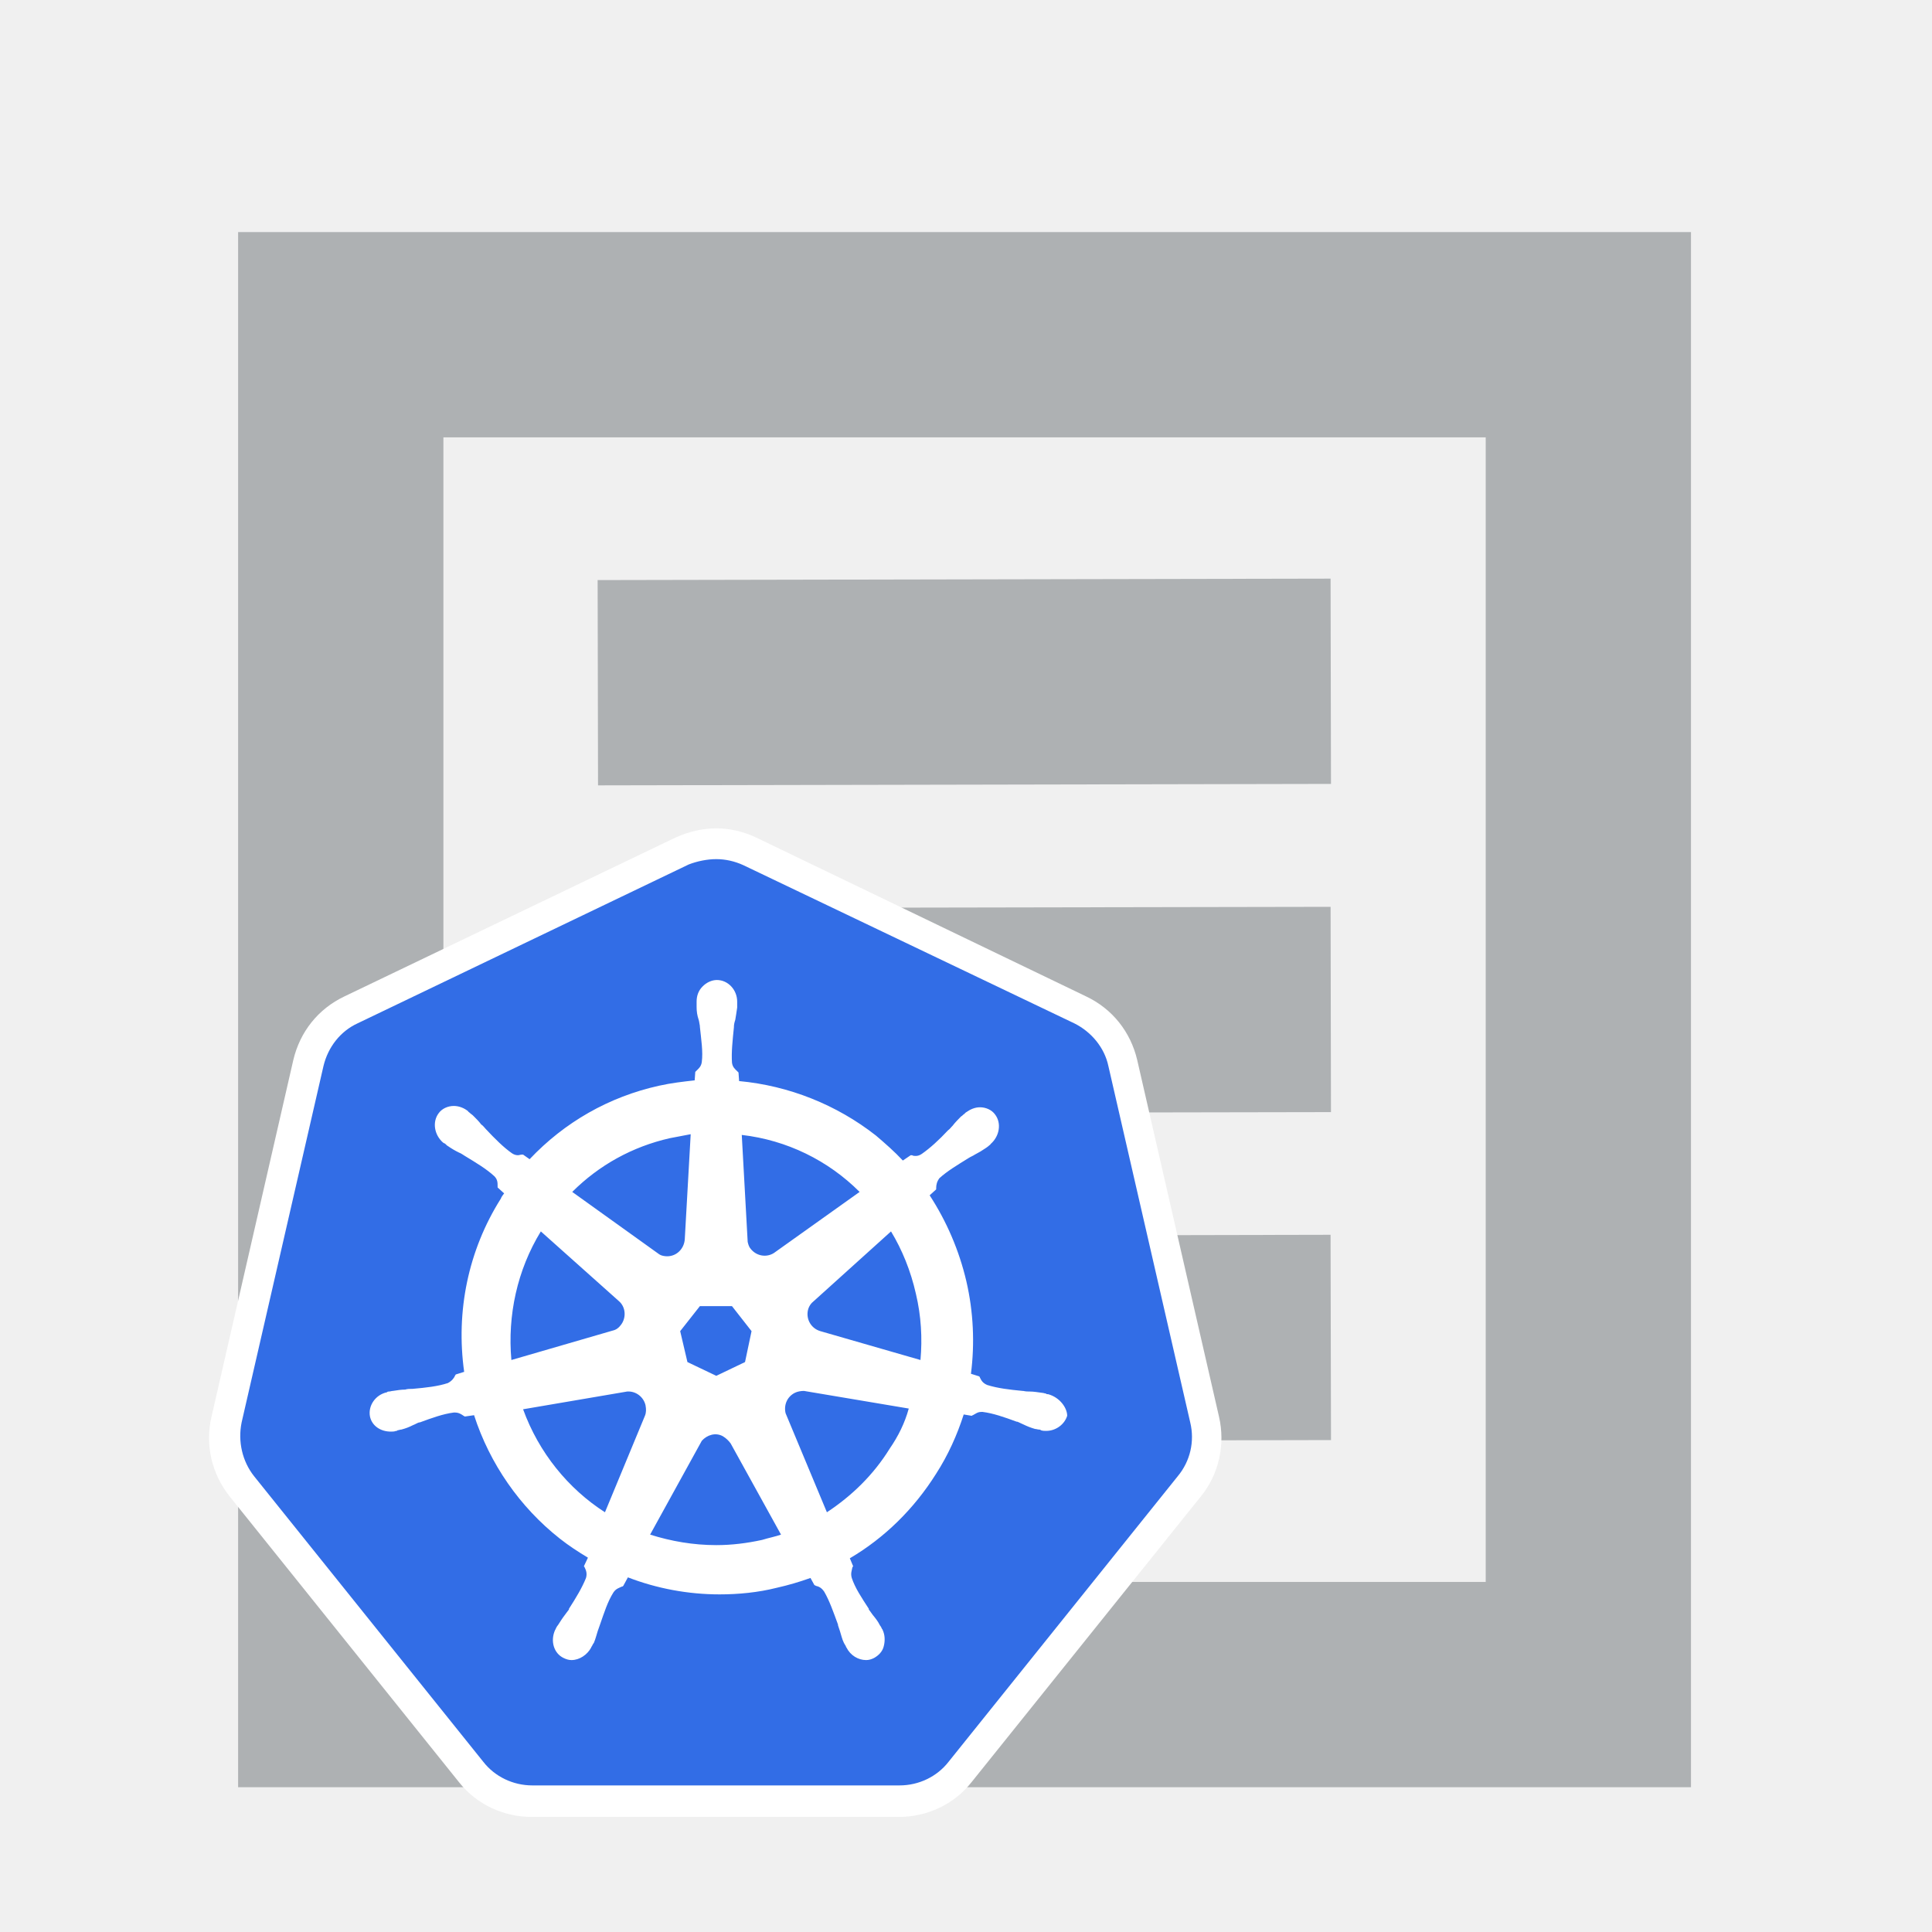
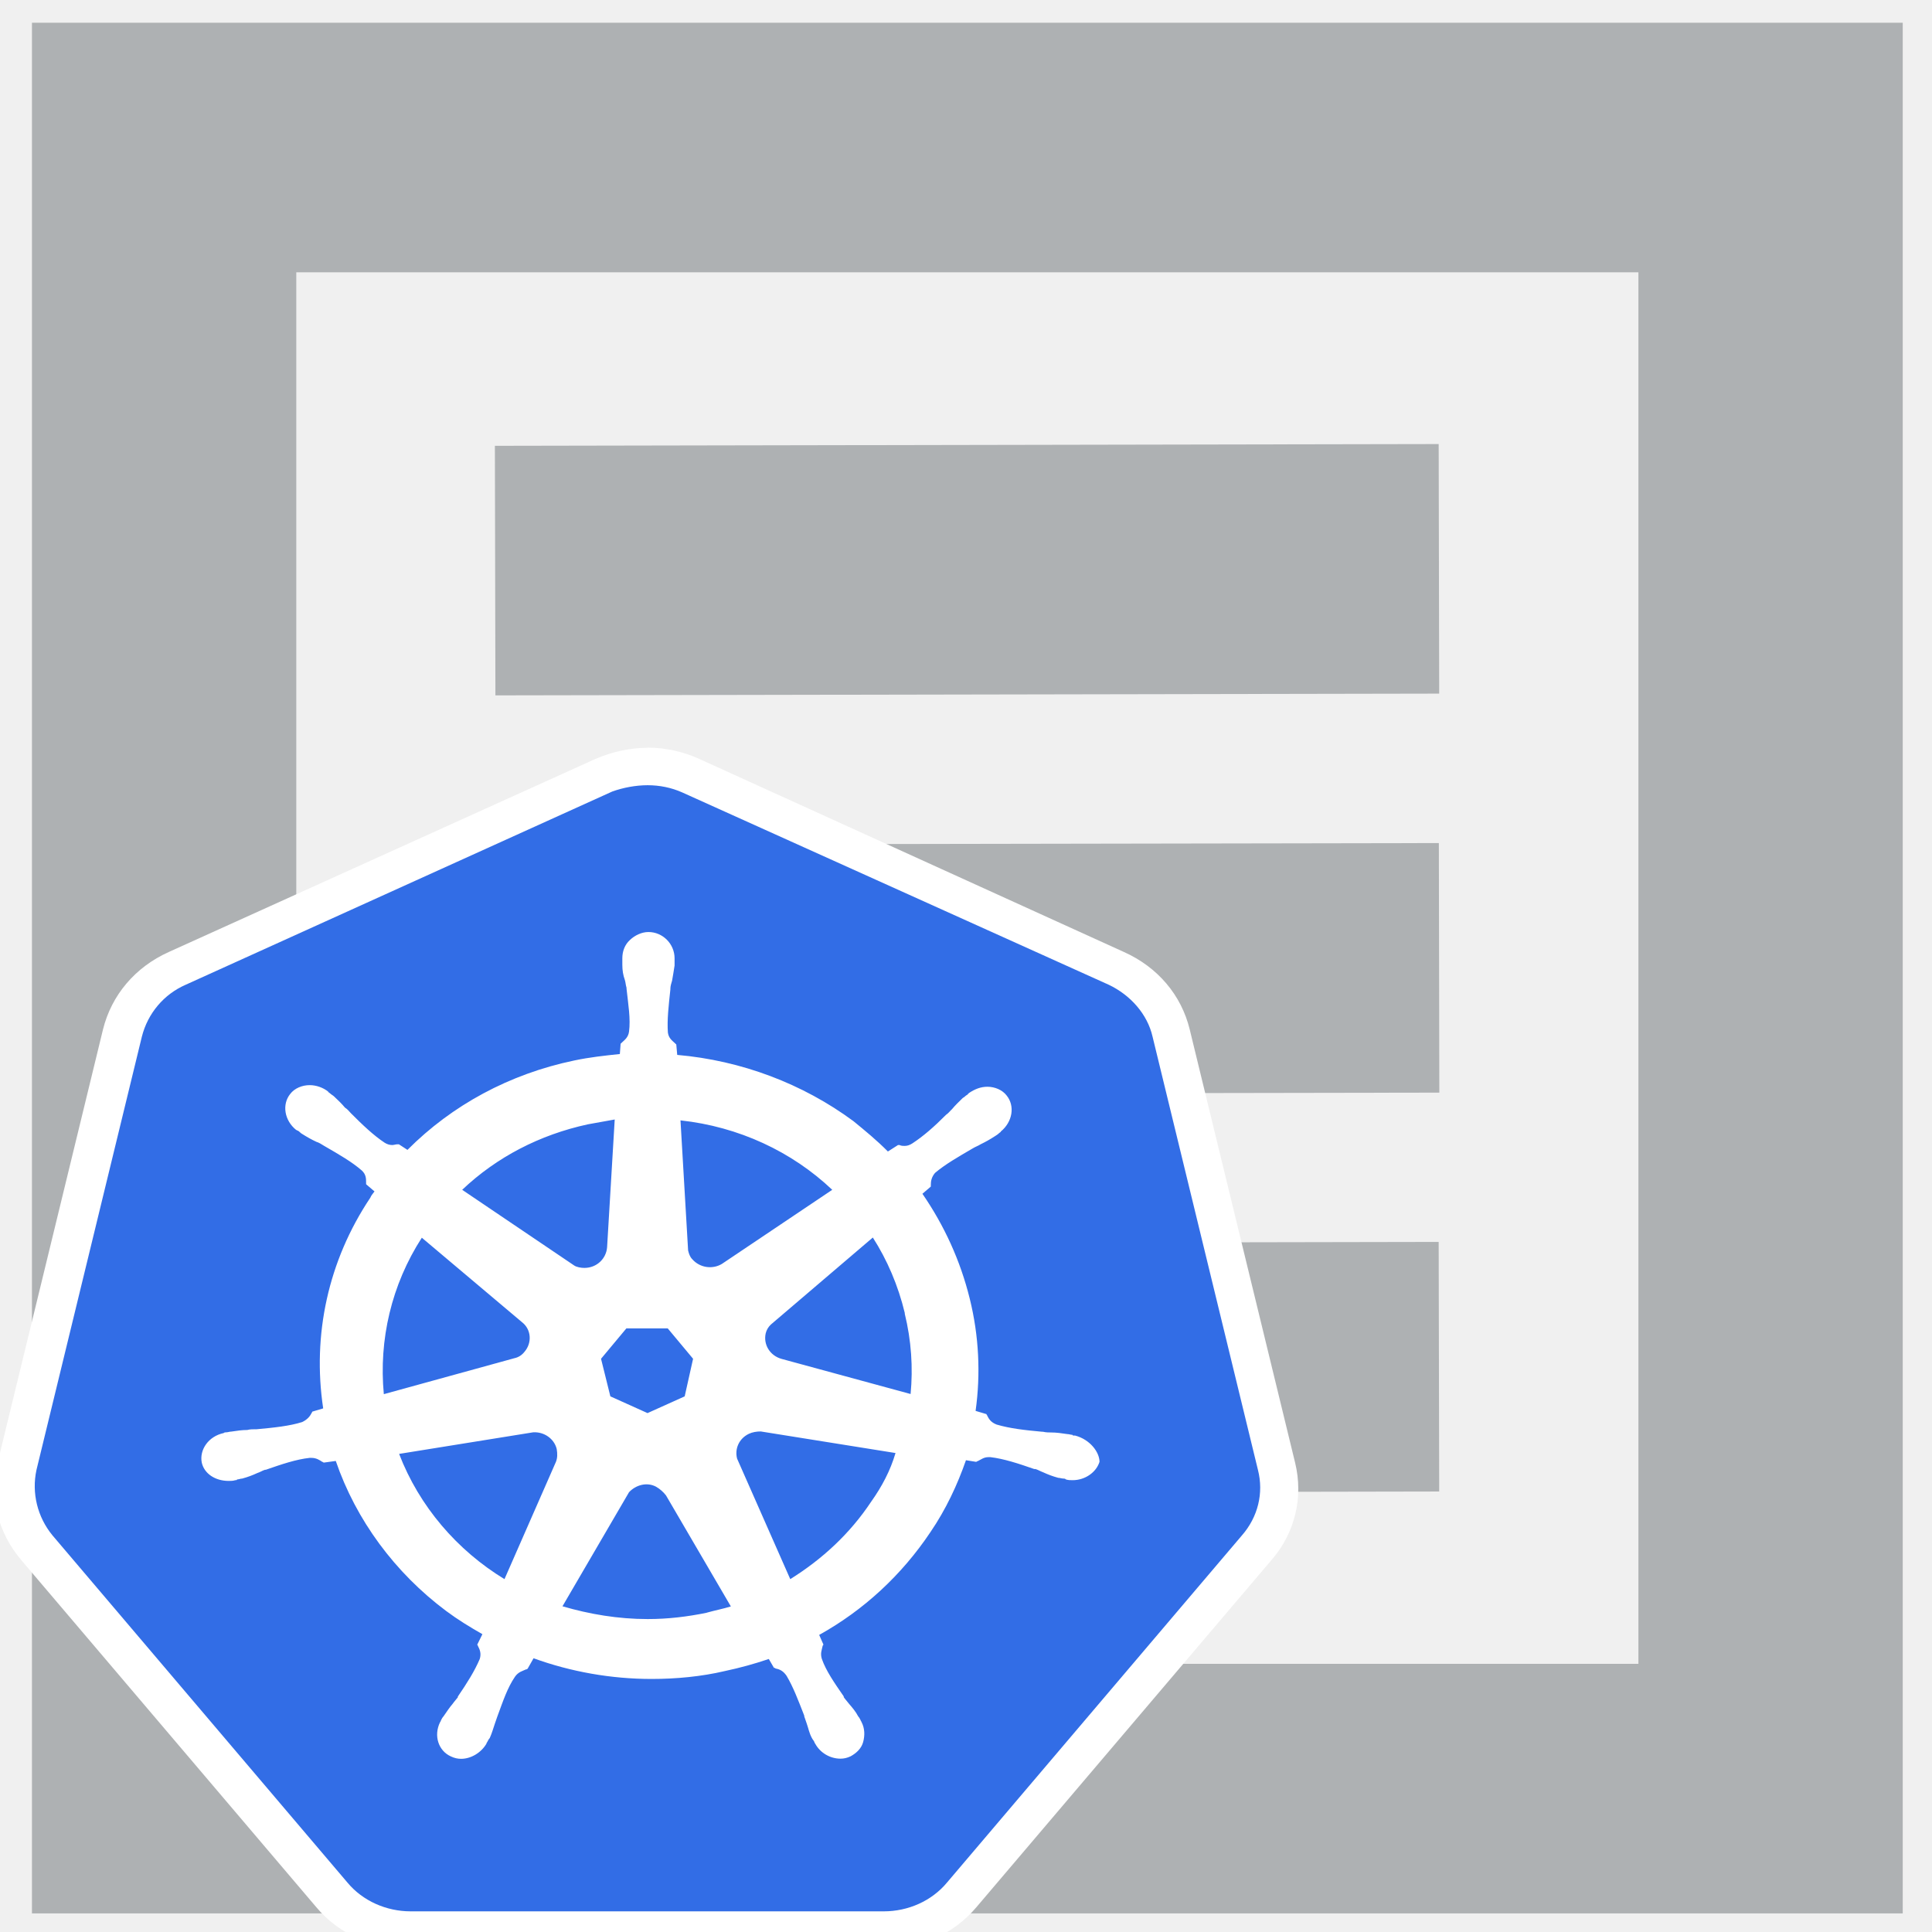
- <svg xmlns="http://www.w3.org/2000/svg" xmlns:ns1="http://vectornator.io" height="100%" stroke-miterlimit="10" style="fill-rule:nonzero;clip-rule:evenodd;stroke-linecap:round;stroke-linejoin:round;" version="1.1" viewBox="0 0 16 16" width="100%" xml:space="preserve">
-   <defs />
-   <g id="layer0" ns1:layerName="layer0">
-     <path d="M11.021 5.642L4.951 5.654L11.021 5.642Z" fill="none" opacity="1" stroke="#aeb1b3" stroke-linecap="butt" stroke-linejoin="miter" stroke-width="1.7" />
-     <path d="M11.021 8.36L4.951 8.371L11.021 8.36Z" fill="none" opacity="1" stroke="#aeb1b3" stroke-linecap="butt" stroke-linejoin="miter" stroke-width="1.7" />
-     <path d="M11.021 11.076L4.951 11.089L11.021 11.076Z" fill="none" opacity="1" stroke="#aeb1b3" stroke-linecap="butt" stroke-linejoin="miter" stroke-width="1.7" />
-     <path d="M2.822 2.772L13.154 2.772L13.154 13.951L2.822 13.951L2.822 2.772Z" fill="none" opacity="1" stroke="#aeb1b3" stroke-linecap="butt" stroke-linejoin="miter" stroke-width="1.7" />
-     <g opacity="1">
-       <path d="M4.405 9.154L5.91 9.154L7.442 9.154L4.405 9.154L4.405 9.154Z" fill="#adadad" fill-rule="nonzero" opacity="1" stroke="#adadad" stroke-linecap="round" stroke-linejoin="round" stroke-width="0.608" />
-       <path d="M4.329 11.094L5.909 11.094L7.518 11.094L4.329 11.094L4.329 11.094Z" fill="#adadad" fill-rule="nonzero" opacity="1" stroke="#adadad" stroke-linecap="round" stroke-linejoin="round" stroke-width="0.608" />
-       <path d="M4.329 13.034L5.563 13.034L5.909 13.034L7.518 13.034L4.329 13.034L4.329 13.034Z" fill="#adadad" fill-rule="nonzero" opacity="1" stroke="#adadad" stroke-linecap="round" stroke-linejoin="round" stroke-width="0.608" />
-       <path d="M4.408 14.916C4.213 14.916 4.029 14.829 3.904 14.672L2.006 12.307C1.882 12.149 1.833 11.948 1.882 11.752L2.559 8.801C2.603 8.605 2.733 8.447 2.912 8.36L5.655 7.045C5.742 7.001 5.839 6.98 5.937 6.98C6.035 6.98 6.132 7.001 6.219 7.045L8.962 8.355C9.141 8.442 9.271 8.599 9.315 8.795L9.992 11.747C10.036 11.943 9.992 12.144 9.868 12.302L7.97 14.666C7.845 14.819 7.661 14.911 7.466 14.911L4.408 14.916L4.408 14.916Z" fill="#326de6" fill-rule="nonzero" opacity="1" stroke="none" />
-       <path d="M5.932 7.115C6.008 7.115 6.083 7.132 6.154 7.164L8.897 8.475C9.038 8.545 9.147 8.676 9.179 8.828L9.857 11.78C9.895 11.937 9.857 12.101 9.754 12.225L7.856 14.59C7.759 14.715 7.607 14.786 7.45 14.786L4.408 14.786C4.251 14.786 4.099 14.715 4.002 14.59L2.104 12.225C2.006 12.101 1.969 11.937 2.001 11.78L2.679 8.828C2.717 8.67 2.82 8.54 2.961 8.475L5.704 7.159C5.774 7.132 5.856 7.115 5.932 7.115L5.932 7.115L5.932 7.115ZM5.932 6.86L5.932 6.86C5.818 6.86 5.704 6.887 5.595 6.936L2.852 8.252C2.635 8.355 2.484 8.545 2.429 8.779L1.752 11.731C1.697 11.964 1.752 12.204 1.903 12.394L3.801 14.759C3.947 14.944 4.17 15.047 4.403 15.047L7.444 15.047C7.677 15.047 7.9 14.944 8.046 14.759L9.944 12.394C10.095 12.209 10.149 11.964 10.095 11.731L9.418 8.779C9.363 8.545 9.212 8.355 8.995 8.252L6.262 6.936C6.159 6.887 6.045 6.86 5.932 6.86L5.932 6.86L5.932 6.86Z" fill="#ffffff" fill-rule="nonzero" opacity="1" stroke="none" />
-       <path d="M8.68 11.546L8.68 11.546L8.68 11.546C8.675 11.546 8.675 11.546 8.68 11.546L8.675 11.546C8.669 11.546 8.664 11.546 8.664 11.541C8.653 11.541 8.642 11.535 8.632 11.535C8.594 11.53 8.561 11.524 8.528 11.524C8.512 11.524 8.496 11.524 8.474 11.519L8.469 11.519C8.355 11.508 8.263 11.497 8.176 11.47C8.138 11.454 8.127 11.432 8.116 11.41C8.116 11.405 8.111 11.405 8.111 11.399L8.111 11.399L8.041 11.377C8.073 11.127 8.062 10.866 8.003 10.611C7.943 10.355 7.84 10.116 7.699 9.899L7.753 9.85L7.753 9.839C7.753 9.812 7.759 9.785 7.78 9.757C7.845 9.698 7.927 9.649 8.024 9.589L8.024 9.589C8.041 9.578 8.057 9.573 8.073 9.562C8.106 9.545 8.133 9.529 8.165 9.507C8.171 9.502 8.182 9.496 8.192 9.486C8.198 9.48 8.203 9.48 8.203 9.475L8.203 9.475C8.279 9.409 8.295 9.301 8.241 9.23C8.214 9.192 8.165 9.17 8.116 9.17C8.073 9.17 8.035 9.187 7.997 9.214L7.997 9.214L7.997 9.214C7.992 9.219 7.992 9.219 7.986 9.225C7.976 9.23 7.97 9.241 7.959 9.246C7.932 9.274 7.91 9.295 7.889 9.323C7.878 9.333 7.867 9.35 7.851 9.361L7.851 9.361C7.775 9.442 7.704 9.507 7.634 9.556C7.618 9.567 7.601 9.573 7.585 9.573C7.574 9.573 7.563 9.573 7.553 9.567L7.542 9.567L7.542 9.567L7.477 9.611C7.406 9.535 7.33 9.469 7.254 9.404C6.929 9.149 6.533 8.991 6.121 8.953L6.116 8.882C6.111 8.877 6.111 8.877 6.105 8.871C6.089 8.855 6.067 8.839 6.062 8.801C6.056 8.714 6.067 8.616 6.078 8.507L6.078 8.502C6.078 8.485 6.083 8.464 6.089 8.447C6.094 8.415 6.1 8.382 6.105 8.344L6.105 8.311L6.105 8.295L6.105 8.295L6.105 8.295C6.105 8.197 6.029 8.116 5.937 8.116C5.894 8.116 5.85 8.137 5.818 8.17C5.785 8.203 5.769 8.246 5.769 8.295L5.769 8.295L5.769 8.295L5.769 8.306L5.769 8.339C5.769 8.377 5.774 8.409 5.785 8.442C5.791 8.458 5.791 8.475 5.796 8.496L5.796 8.502C5.807 8.61 5.823 8.708 5.812 8.795C5.807 8.833 5.785 8.85 5.769 8.866C5.764 8.871 5.764 8.871 5.758 8.877L5.758 8.877L5.753 8.947C5.655 8.958 5.558 8.969 5.46 8.991C5.042 9.083 4.674 9.295 4.386 9.6L4.332 9.562L4.321 9.562C4.311 9.562 4.3 9.567 4.289 9.567C4.273 9.567 4.256 9.562 4.24 9.551C4.17 9.502 4.099 9.431 4.023 9.35L4.023 9.35C4.012 9.339 4.002 9.323 3.985 9.312C3.964 9.284 3.942 9.263 3.915 9.236C3.909 9.23 3.899 9.225 3.888 9.214C3.882 9.208 3.877 9.208 3.877 9.203L3.877 9.203C3.844 9.176 3.801 9.159 3.758 9.159C3.709 9.159 3.66 9.181 3.633 9.219C3.579 9.29 3.595 9.399 3.671 9.464L3.671 9.464L3.671 9.464C3.676 9.464 3.676 9.469 3.682 9.469C3.693 9.475 3.698 9.486 3.709 9.491C3.741 9.513 3.768 9.529 3.801 9.545C3.817 9.551 3.833 9.562 3.85 9.573L3.85 9.573C3.947 9.632 4.029 9.681 4.094 9.741C4.121 9.768 4.121 9.795 4.121 9.823L4.121 9.834L4.121 9.834L4.175 9.883C4.164 9.899 4.153 9.91 4.148 9.926C3.877 10.355 3.774 10.861 3.844 11.361L3.774 11.383C3.774 11.388 3.768 11.388 3.768 11.394C3.758 11.415 3.741 11.437 3.709 11.454C3.627 11.481 3.53 11.492 3.416 11.502L3.411 11.502C3.394 11.502 3.373 11.502 3.356 11.508C3.324 11.508 3.291 11.513 3.253 11.519C3.243 11.519 3.232 11.524 3.221 11.524C3.215 11.524 3.21 11.524 3.205 11.53L3.205 11.53L3.205 11.53C3.107 11.551 3.047 11.644 3.064 11.731C3.08 11.807 3.15 11.856 3.237 11.856C3.253 11.856 3.264 11.856 3.281 11.85L3.281 11.85L3.281 11.85C3.286 11.85 3.291 11.85 3.291 11.845C3.302 11.845 3.313 11.839 3.324 11.839C3.362 11.829 3.389 11.818 3.421 11.802C3.438 11.796 3.454 11.785 3.47 11.78L3.476 11.78C3.579 11.742 3.671 11.709 3.758 11.698L3.768 11.698C3.801 11.698 3.823 11.714 3.839 11.725C3.844 11.725 3.844 11.731 3.85 11.731L3.85 11.731L3.926 11.72C4.056 12.122 4.305 12.481 4.636 12.742C4.712 12.802 4.788 12.851 4.869 12.9L4.836 12.97C4.836 12.976 4.842 12.976 4.842 12.981C4.853 13.003 4.864 13.03 4.853 13.068C4.82 13.15 4.771 13.231 4.712 13.323L4.712 13.329C4.701 13.345 4.69 13.356 4.679 13.373C4.658 13.4 4.641 13.427 4.62 13.46C4.614 13.465 4.609 13.476 4.603 13.487C4.603 13.492 4.598 13.497 4.598 13.497L4.598 13.497L4.598 13.497C4.555 13.59 4.587 13.693 4.668 13.731C4.69 13.742 4.712 13.748 4.733 13.748C4.799 13.748 4.864 13.704 4.896 13.644L4.896 13.644L4.896 13.644C4.896 13.639 4.902 13.633 4.902 13.633C4.907 13.623 4.912 13.612 4.918 13.606C4.934 13.568 4.939 13.541 4.95 13.508C4.956 13.492 4.961 13.476 4.967 13.46L4.967 13.46C5.005 13.351 5.032 13.264 5.08 13.188C5.102 13.155 5.129 13.15 5.151 13.139C5.156 13.139 5.156 13.139 5.162 13.133L5.162 13.133L5.2 13.063C5.438 13.155 5.698 13.204 5.959 13.204C6.116 13.204 6.279 13.188 6.43 13.15C6.528 13.128 6.62 13.101 6.712 13.068L6.745 13.128C6.75 13.128 6.75 13.128 6.756 13.133C6.783 13.139 6.804 13.15 6.826 13.182C6.87 13.258 6.902 13.351 6.94 13.454L6.94 13.46C6.945 13.476 6.951 13.492 6.956 13.508C6.967 13.541 6.973 13.574 6.989 13.606C6.994 13.617 7 13.623 7.005 13.633C7.005 13.639 7.01 13.644 7.01 13.644L7.01 13.644L7.01 13.644C7.043 13.71 7.108 13.748 7.173 13.748C7.195 13.748 7.216 13.742 7.238 13.731C7.276 13.71 7.309 13.677 7.319 13.633C7.33 13.59 7.33 13.541 7.309 13.497L7.309 13.497L7.309 13.497C7.309 13.492 7.303 13.492 7.303 13.487C7.298 13.476 7.292 13.465 7.287 13.46C7.271 13.427 7.249 13.4 7.227 13.373C7.216 13.356 7.206 13.345 7.195 13.329L7.195 13.323C7.135 13.231 7.081 13.15 7.054 13.068C7.043 13.03 7.054 13.008 7.059 12.981C7.059 12.976 7.065 12.976 7.065 12.97L7.065 12.97L7.038 12.905C7.325 12.736 7.569 12.497 7.753 12.204C7.851 12.052 7.927 11.883 7.981 11.714L8.046 11.725C8.051 11.725 8.051 11.72 8.057 11.72C8.079 11.709 8.095 11.693 8.127 11.693L8.138 11.693C8.225 11.704 8.317 11.736 8.42 11.774L8.425 11.774C8.442 11.78 8.458 11.79 8.474 11.796C8.507 11.812 8.534 11.823 8.572 11.834C8.583 11.834 8.594 11.839 8.604 11.839C8.61 11.839 8.615 11.839 8.621 11.845L8.621 11.845C8.637 11.85 8.648 11.85 8.664 11.85C8.745 11.85 8.816 11.796 8.838 11.725C8.838 11.66 8.778 11.573 8.68 11.546L8.68 11.546L8.68 11.546ZM6.17 11.28L5.932 11.394L5.693 11.28L5.633 11.024L5.796 10.817L6.062 10.817L6.224 11.024L6.17 11.28L6.17 11.28ZM7.585 10.714C7.629 10.899 7.639 11.084 7.623 11.263L6.794 11.024C6.718 11.002 6.674 10.926 6.691 10.85C6.696 10.828 6.707 10.807 6.723 10.79L7.379 10.198C7.471 10.35 7.542 10.524 7.585 10.714L7.585 10.714L7.585 10.714ZM7.119 9.871L6.409 10.377C6.349 10.415 6.268 10.404 6.219 10.345C6.203 10.328 6.197 10.306 6.192 10.285L6.143 9.399C6.517 9.442 6.859 9.611 7.119 9.871L7.119 9.871L7.119 9.871ZM5.547 9.426C5.606 9.415 5.661 9.404 5.72 9.393L5.671 10.263C5.666 10.339 5.606 10.404 5.525 10.404C5.503 10.404 5.476 10.399 5.46 10.388L4.739 9.871C4.961 9.649 5.238 9.496 5.547 9.426L5.547 9.426L5.547 9.426ZM4.479 10.198L5.124 10.774C5.183 10.823 5.189 10.915 5.14 10.975C5.124 10.997 5.102 11.013 5.075 11.019L4.235 11.263C4.202 10.894 4.283 10.518 4.479 10.198L4.479 10.198L4.479 10.198ZM4.332 11.671L5.194 11.524C5.265 11.519 5.33 11.568 5.346 11.638C5.352 11.671 5.352 11.698 5.341 11.725L5.341 11.725L5.01 12.524C4.706 12.329 4.462 12.03 4.332 11.671L4.332 11.671L4.332 11.671ZM6.311 12.753C6.186 12.78 6.062 12.796 5.932 12.796C5.742 12.796 5.558 12.764 5.384 12.709L5.812 11.932C5.856 11.883 5.926 11.861 5.986 11.894C6.013 11.91 6.035 11.932 6.051 11.954L6.051 11.954L6.468 12.709C6.42 12.726 6.365 12.736 6.311 12.753L6.311 12.753L6.311 12.753ZM7.368 11.997C7.233 12.215 7.054 12.388 6.848 12.524L6.506 11.704C6.49 11.638 6.517 11.568 6.582 11.535C6.604 11.524 6.631 11.519 6.658 11.519L7.526 11.665C7.493 11.785 7.439 11.894 7.368 11.997L7.368 11.997L7.368 11.997Z" fill="#ffffff" fill-rule="nonzero" opacity="1" stroke="none" />
+ <svg xmlns="http://www.w3.org/2000/svg" width="13" height="13" clip-rule="evenodd" xml:space="preserve" version="1.1" stroke-miterlimit="10" id="svg1">
+   <defs id="defs1" />
+   <g id="g1" transform="matrix(1.046215,0,0,0.9878034,-0.2787386,-1.375202)">
+     <g id="layer0">
+       <path id="svg_1" stroke-width="1.7" stroke="#aeb1b3" fill="none" d="M 9.521,5.267 3.451,5.279 Z" />
+       <path id="svg_2" stroke-width="1.7" stroke="#aeb1b3" fill="none" d="M 9.522,7.985 3.451,7.996 Z" />
+       <path id="svg_3" stroke-width="1.7" stroke="#aeb1b3" fill="none" d="m 9.521,10.702 -6.069,0.012 z" />
+       <path id="svg_4" stroke-width="1.7" stroke="#aeb1b3" fill="none" d="m 1.322,2.397 h 10.332 v 11.179 H 1.322 Z" />
+       <g id="svg_5">
+         <path id="svg_6" stroke-width="0.608" stroke-linejoin="round" stroke-linecap="round" stroke="#adadad" fill-rule="nonzero" fill="#adadad" d="m 2.905,8.779 1.505,1.9e-4 H 5.942 Z" />
+         <path id="svg_7" stroke-width="0.608" stroke-linejoin="round" stroke-linecap="round" stroke="#adadad" fill-rule="nonzero" fill="#adadad" d="m 2.829,10.719 1.58,2e-4 h 1.609 z" />
+         <path id="svg_8" stroke-width="0.608" stroke-linejoin="round" stroke-linecap="round" stroke="#adadad" fill-rule="nonzero" fill="#adadad" d="m 2.829,12.659 h 1.234 l 0.346,2e-4 h 1.609 z" />
+         <path id="svg_9" fill-rule="nonzero" fill="#326de6" d="m 2.908,14.541 c -0.195,0 -0.379,-0.087 -0.504,-0.245 l -1.897,-2.365 C 0.382,11.774 0.333,11.573 0.382,11.378 L 1.06,8.426 C 1.103,8.23 1.233,8.072 1.412,7.985 L 4.155,6.67 C 4.242,6.626 4.34,6.605 4.437,6.605 c 0.098,0 0.195,0.022 0.282,0.065 l 2.743,1.31 c 0.179,0.087 0.309,0.245 0.352,0.44 l 0.678,2.952 c 0.043,0.196 0,0.397 -0.125,0.554 l -1.898,2.365 c -0.125,0.152 -0.309,0.245 -0.504,0.245 z" />
+         <path id="svg_10" fill-rule="nonzero" fill="#ffffff" d="m 4.432,6.741 c 0.076,0 0.152,0.016 0.222,0.049 l 2.743,1.31 c 0.141,0.071 0.249,0.201 0.282,0.353 l 0.678,2.952 c 0.038,0.158 0,0.321 -0.103,0.446 l -1.897,2.365 c -0.098,0.125 -0.249,0.196 -0.407,0.196 H 2.908 c -0.157,0 -0.309,-0.071 -0.407,-0.196 l -1.897,-2.365 C 0.507,11.726 0.469,11.562 0.501,11.405 L 1.179,8.453 C 1.217,8.295 1.32,8.165 1.461,8.1 L 4.204,6.784 C 4.275,6.757 4.356,6.741 4.432,6.741 Z m 0,-0.255 v 0 c -0.114,0 -0.228,0.027 -0.336,0.076 L 1.352,7.877 C 1.136,7.98 0.984,8.17 0.929,8.404 l -0.678,2.952 c -0.054,0.234 0,0.473 0.152,0.663 l 1.898,2.365 c 0.146,0.185 0.369,0.288 0.602,0.288 h 3.041 c 0.233,0 0.455,-0.103 0.602,-0.288 l 1.898,-2.365 c 0.152,-0.185 0.206,-0.429 0.152,-0.663 L 7.918,8.404 C 7.864,8.17 7.712,7.98 7.495,7.877 L 4.762,6.561 C 4.659,6.512 4.546,6.485 4.432,6.485 Z" />
+         <path id="svg_11" fill-rule="nonzero" fill="#ffffff" d="m 7.18,11.171 v 0 0 c -0.005,0 -0.005,0 0,0 H 7.175 c -0.005,0 -0.011,0 -0.011,-0.005 -0.011,0 -0.022,-0.005 -0.033,-0.005 -0.038,-0.006 -0.07,-0.011 -0.103,-0.011 -0.016,0 -0.033,0 -0.054,-0.005 H 6.969 c -0.114,-0.011 -0.206,-0.022 -0.293,-0.049 -0.038,-0.016 -0.049,-0.038 -0.06,-0.06 0,-0.005 -0.005,-0.005 -0.005,-0.011 v 0 l -0.07,-0.022 c 0.033,-0.25 0.022,-0.511 -0.038,-0.766 C 6.443,9.98 6.34,9.741 6.199,9.524 L 6.253,9.475 V 9.464 c 0,-0.027 0.005,-0.054 0.027,-0.082 C 6.346,9.323 6.427,9.274 6.524,9.214 v 0 C 6.541,9.203 6.557,9.198 6.573,9.187 6.606,9.17 6.633,9.154 6.665,9.132 6.671,9.127 6.682,9.122 6.692,9.111 6.698,9.105 6.703,9.105 6.703,9.1 v 0 C 6.779,9.034 6.795,8.926 6.741,8.855 6.714,8.817 6.665,8.795 6.617,8.795 c -0.043,0 -0.081,0.016 -0.119,0.043 v 0 0 C 6.492,8.844 6.492,8.844 6.487,8.85 6.476,8.855 6.47,8.866 6.459,8.871 6.432,8.899 6.411,8.92 6.389,8.948 6.378,8.958 6.367,8.975 6.351,8.986 v 0 C 6.275,9.067 6.205,9.132 6.134,9.181 6.118,9.192 6.102,9.198 6.085,9.198 c -0.011,0 -0.022,0 -0.033,-0.006 H 6.042 v 0 L 5.977,9.236 C 5.906,9.16 5.83,9.094 5.755,9.029 5.429,8.774 5.034,8.616 4.622,8.578 L 4.616,8.507 C 4.611,8.502 4.611,8.502 4.605,8.496 4.589,8.48 4.567,8.464 4.562,8.426 4.556,8.339 4.567,8.241 4.578,8.132 V 8.127 C 4.578,8.11 4.584,8.089 4.589,8.072 4.594,8.04 4.6,8.007 4.605,7.969 v -0.033 -0.016 0 0 c 0,-0.098 -0.076,-0.179 -0.168,-0.179 -0.043,0 -0.087,0.022 -0.119,0.054 -0.033,0.032 -0.049,0.076 -0.049,0.125 v 0 0 0.011 0.033 c 0,0.038 0.005,0.071 0.016,0.103 0.005,0.016 0.005,0.033 0.011,0.054 V 8.127 C 4.307,8.235 4.323,8.333 4.312,8.42 4.307,8.458 4.285,8.475 4.269,8.491 4.264,8.496 4.264,8.496 4.258,8.502 v 0 L 4.253,8.572 C 4.155,8.583 4.058,8.594 3.96,8.616 3.543,8.708 3.174,8.92 2.887,9.225 L 2.832,9.187 H 2.822 c -0.011,0 -0.022,0.005 -0.033,0.005 -0.016,0 -0.033,-0.005 -0.049,-0.016 C 2.67,9.127 2.599,9.056 2.523,8.975 v 0 C 2.513,8.964 2.502,8.948 2.485,8.937 2.464,8.91 2.442,8.888 2.415,8.861 2.41,8.855 2.399,8.85 2.388,8.839 2.382,8.833 2.377,8.833 2.377,8.828 v 0 C 2.345,8.801 2.301,8.784 2.258,8.784 2.209,8.784 2.16,8.806 2.133,8.844 2.079,8.915 2.095,9.024 2.171,9.089 v 0 0 c 0.005,0 0.005,0.005 0.011,0.005 0.011,0.006 0.016,0.016 0.027,0.022 0.033,0.022 0.06,0.038 0.092,0.054 0.016,0.005 0.033,0.016 0.049,0.027 v 0 C 2.448,9.257 2.529,9.306 2.594,9.366 2.621,9.393 2.621,9.421 2.621,9.448 v 0.011 0 L 2.675,9.508 C 2.664,9.524 2.654,9.535 2.648,9.551 2.377,9.98 2.274,10.486 2.345,10.986 l -0.07,0.022 c 0,0.006 -0.005,0.006 -0.005,0.011 -0.011,0.022 -0.027,0.043 -0.06,0.06 -0.081,0.027 -0.179,0.038 -0.293,0.049 H 1.911 c -0.016,0 -0.038,0 -0.054,0.005 -0.033,0 -0.065,0.005 -0.103,0.011 -0.011,0 -0.022,0.005 -0.033,0.005 -0.005,0 -0.011,0 -0.016,0.005 v 0 0 c -0.098,0.022 -0.157,0.114 -0.141,0.201 0.016,0.076 0.087,0.125 0.173,0.125 0.016,0 0.027,0 0.043,-0.005 v 0 0 c 0.005,0 0.011,0 0.011,-0.005 0.011,0 0.022,-0.006 0.033,-0.006 0.038,-0.011 0.065,-0.022 0.098,-0.038 0.016,-0.005 0.033,-0.017 0.049,-0.022 h 0.005 c 0.103,-0.038 0.195,-0.071 0.282,-0.081 h 0.011 c 0.033,0 0.054,0.016 0.07,0.027 0.005,0 0.005,0.005 0.011,0.005 v 0 l 0.076,-0.011 c 0.13,0.402 0.38,0.761 0.71,1.022 0.076,0.06 0.152,0.109 0.233,0.158 l -0.033,0.071 c 0,0.005 0.005,0.005 0.005,0.011 0.011,0.022 0.022,0.049 0.011,0.087 -0.033,0.082 -0.081,0.163 -0.141,0.256 v 0.005 c -0.011,0.016 -0.022,0.027 -0.033,0.044 -0.022,0.027 -0.038,0.054 -0.06,0.087 -0.005,0.005 -0.011,0.016 -0.016,0.027 0,0.005 -0.005,0.011 -0.005,0.011 v 0 0 c -0.043,0.092 -0.011,0.196 0.07,0.234 0.022,0.011 0.043,0.016 0.065,0.016 0.065,0 0.13,-0.043 0.163,-0.103 v 0 0 c 0,-0.005 0.005,-0.011 0.005,-0.011 0.005,-0.011 0.011,-0.022 0.016,-0.027 0.016,-0.038 0.022,-0.065 0.033,-0.098 0.005,-0.016 0.011,-0.033 0.016,-0.049 v 0 c 0.038,-0.109 0.065,-0.196 0.114,-0.272 0.022,-0.033 0.049,-0.038 0.07,-0.049 0.005,0 0.005,0 0.011,-0.005 v 0 l 0.038,-0.071 c 0.239,0.092 0.499,0.141 0.759,0.141 0.157,0 0.32,-0.016 0.472,-0.054 0.098,-0.022 0.19,-0.049 0.282,-0.082 l 0.033,0.06 c 0.005,0 0.005,0 0.011,0.005 0.027,0.005 0.049,0.017 0.07,0.049 0.043,0.076 0.076,0.169 0.114,0.272 v 0.005 c 0.005,0.016 0.011,0.033 0.016,0.049 0.011,0.033 0.016,0.065 0.033,0.098 0.005,0.011 0.011,0.016 0.016,0.027 0,0.005 0.005,0.011 0.005,0.011 v 0 0 c 0.033,0.065 0.098,0.103 0.163,0.103 0.022,0 0.043,-0.005 0.065,-0.016 0.038,-0.022 0.07,-0.054 0.081,-0.098 0.011,-0.044 0.011,-0.092 -0.011,-0.136 v 0 0 c 0,-0.005 -0.005,-0.005 -0.005,-0.011 -0.005,-0.011 -0.011,-0.022 -0.016,-0.027 -0.016,-0.033 -0.038,-0.06 -0.06,-0.087 -0.011,-0.016 -0.022,-0.027 -0.033,-0.044 v -0.005 c -0.06,-0.092 -0.114,-0.174 -0.141,-0.256 -0.011,-0.038 0,-0.06 0.005,-0.087 0,-0.005 0.005,-0.005 0.005,-0.011 v 0 l -0.027,-0.065 c 0.287,-0.169 0.531,-0.408 0.716,-0.701 0.098,-0.152 0.173,-0.321 0.228,-0.489 l 0.065,0.011 c 0.005,0 0.005,-0.005 0.011,-0.005 0.022,-0.011 0.038,-0.027 0.07,-0.027 h 0.011 c 0.087,0.011 0.179,0.043 0.282,0.081 H 6.926 c 0.016,0.005 0.033,0.016 0.049,0.022 0.033,0.016 0.06,0.027 0.098,0.038 0.011,0 0.022,0.005 0.033,0.005 0.005,0 0.011,0 0.016,0.006 v 0 c 0.016,0.005 0.027,0.005 0.043,0.005 0.081,0 0.152,-0.054 0.173,-0.125 0,-0.065 -0.06,-0.152 -0.157,-0.179 z m -2.51,-0.267 -0.239,0.114 -0.239,-0.114 -0.06,-0.256 0.163,-0.207 h 0.266 l 0.163,0.207 z m 1.415,-0.565 c 0.043,0.185 0.054,0.37 0.038,0.549 l -0.829,-0.239 c -0.076,-0.022 -0.119,-0.098 -0.103,-0.174 0.005,-0.022 0.016,-0.043 0.033,-0.06 l 0.656,-0.593 c 0.092,0.152 0.163,0.326 0.206,0.516 z M 5.619,9.497 4.909,10.002 C 4.849,10.04 4.768,10.029 4.719,9.97 4.703,9.953 4.697,9.931 4.692,9.91 L 4.643,9.024 C 5.017,9.067 5.359,9.236 5.619,9.497 Z M 4.047,9.051 C 4.106,9.04 4.161,9.029 4.22,9.018 l -0.049,0.87 c -0.005,0.076 -0.065,0.141 -0.146,0.141 -0.022,0 -0.049,-0.005 -0.065,-0.016 L 3.239,9.497 C 3.461,9.274 3.738,9.122 4.047,9.051 Z m -1.068,0.772 0.645,0.576 c 0.06,0.049 0.065,0.141 0.016,0.201 -0.016,0.022 -0.038,0.038 -0.065,0.044 l -0.84,0.245 c -0.033,-0.37 0.049,-0.745 0.244,-1.065 z m -0.146,1.473 0.862,-0.147 c 0.07,-0.005 0.136,0.043 0.152,0.114 0.005,0.033 0.005,0.06 -0.005,0.087 v 0 l -0.331,0.799 c -0.304,-0.196 -0.548,-0.495 -0.678,-0.854 z m 1.979,1.082 c -0.125,0.027 -0.249,0.043 -0.38,0.043 -0.19,0 -0.374,-0.033 -0.548,-0.087 l 0.428,-0.777 c 0.043,-0.049 0.114,-0.071 0.173,-0.038 0.027,0.016 0.049,0.038 0.065,0.06 v 0 l 0.417,0.756 c -0.049,0.016 -0.103,0.027 -0.157,0.043 z m 1.057,-0.756 c -0.136,0.217 -0.314,0.391 -0.52,0.527 l -0.342,-0.821 c -0.016,-0.065 0.011,-0.136 0.076,-0.169 0.022,-0.011 0.049,-0.016 0.076,-0.016 l 0.867,0.147 c -0.033,0.119 -0.087,0.228 -0.157,0.332 z" />
+       </g>
    </g>
+     <g id="Layer-1" />
  </g>
-   <g id="Layer-1" ns1:layerName="Layer 1" />
</svg>
